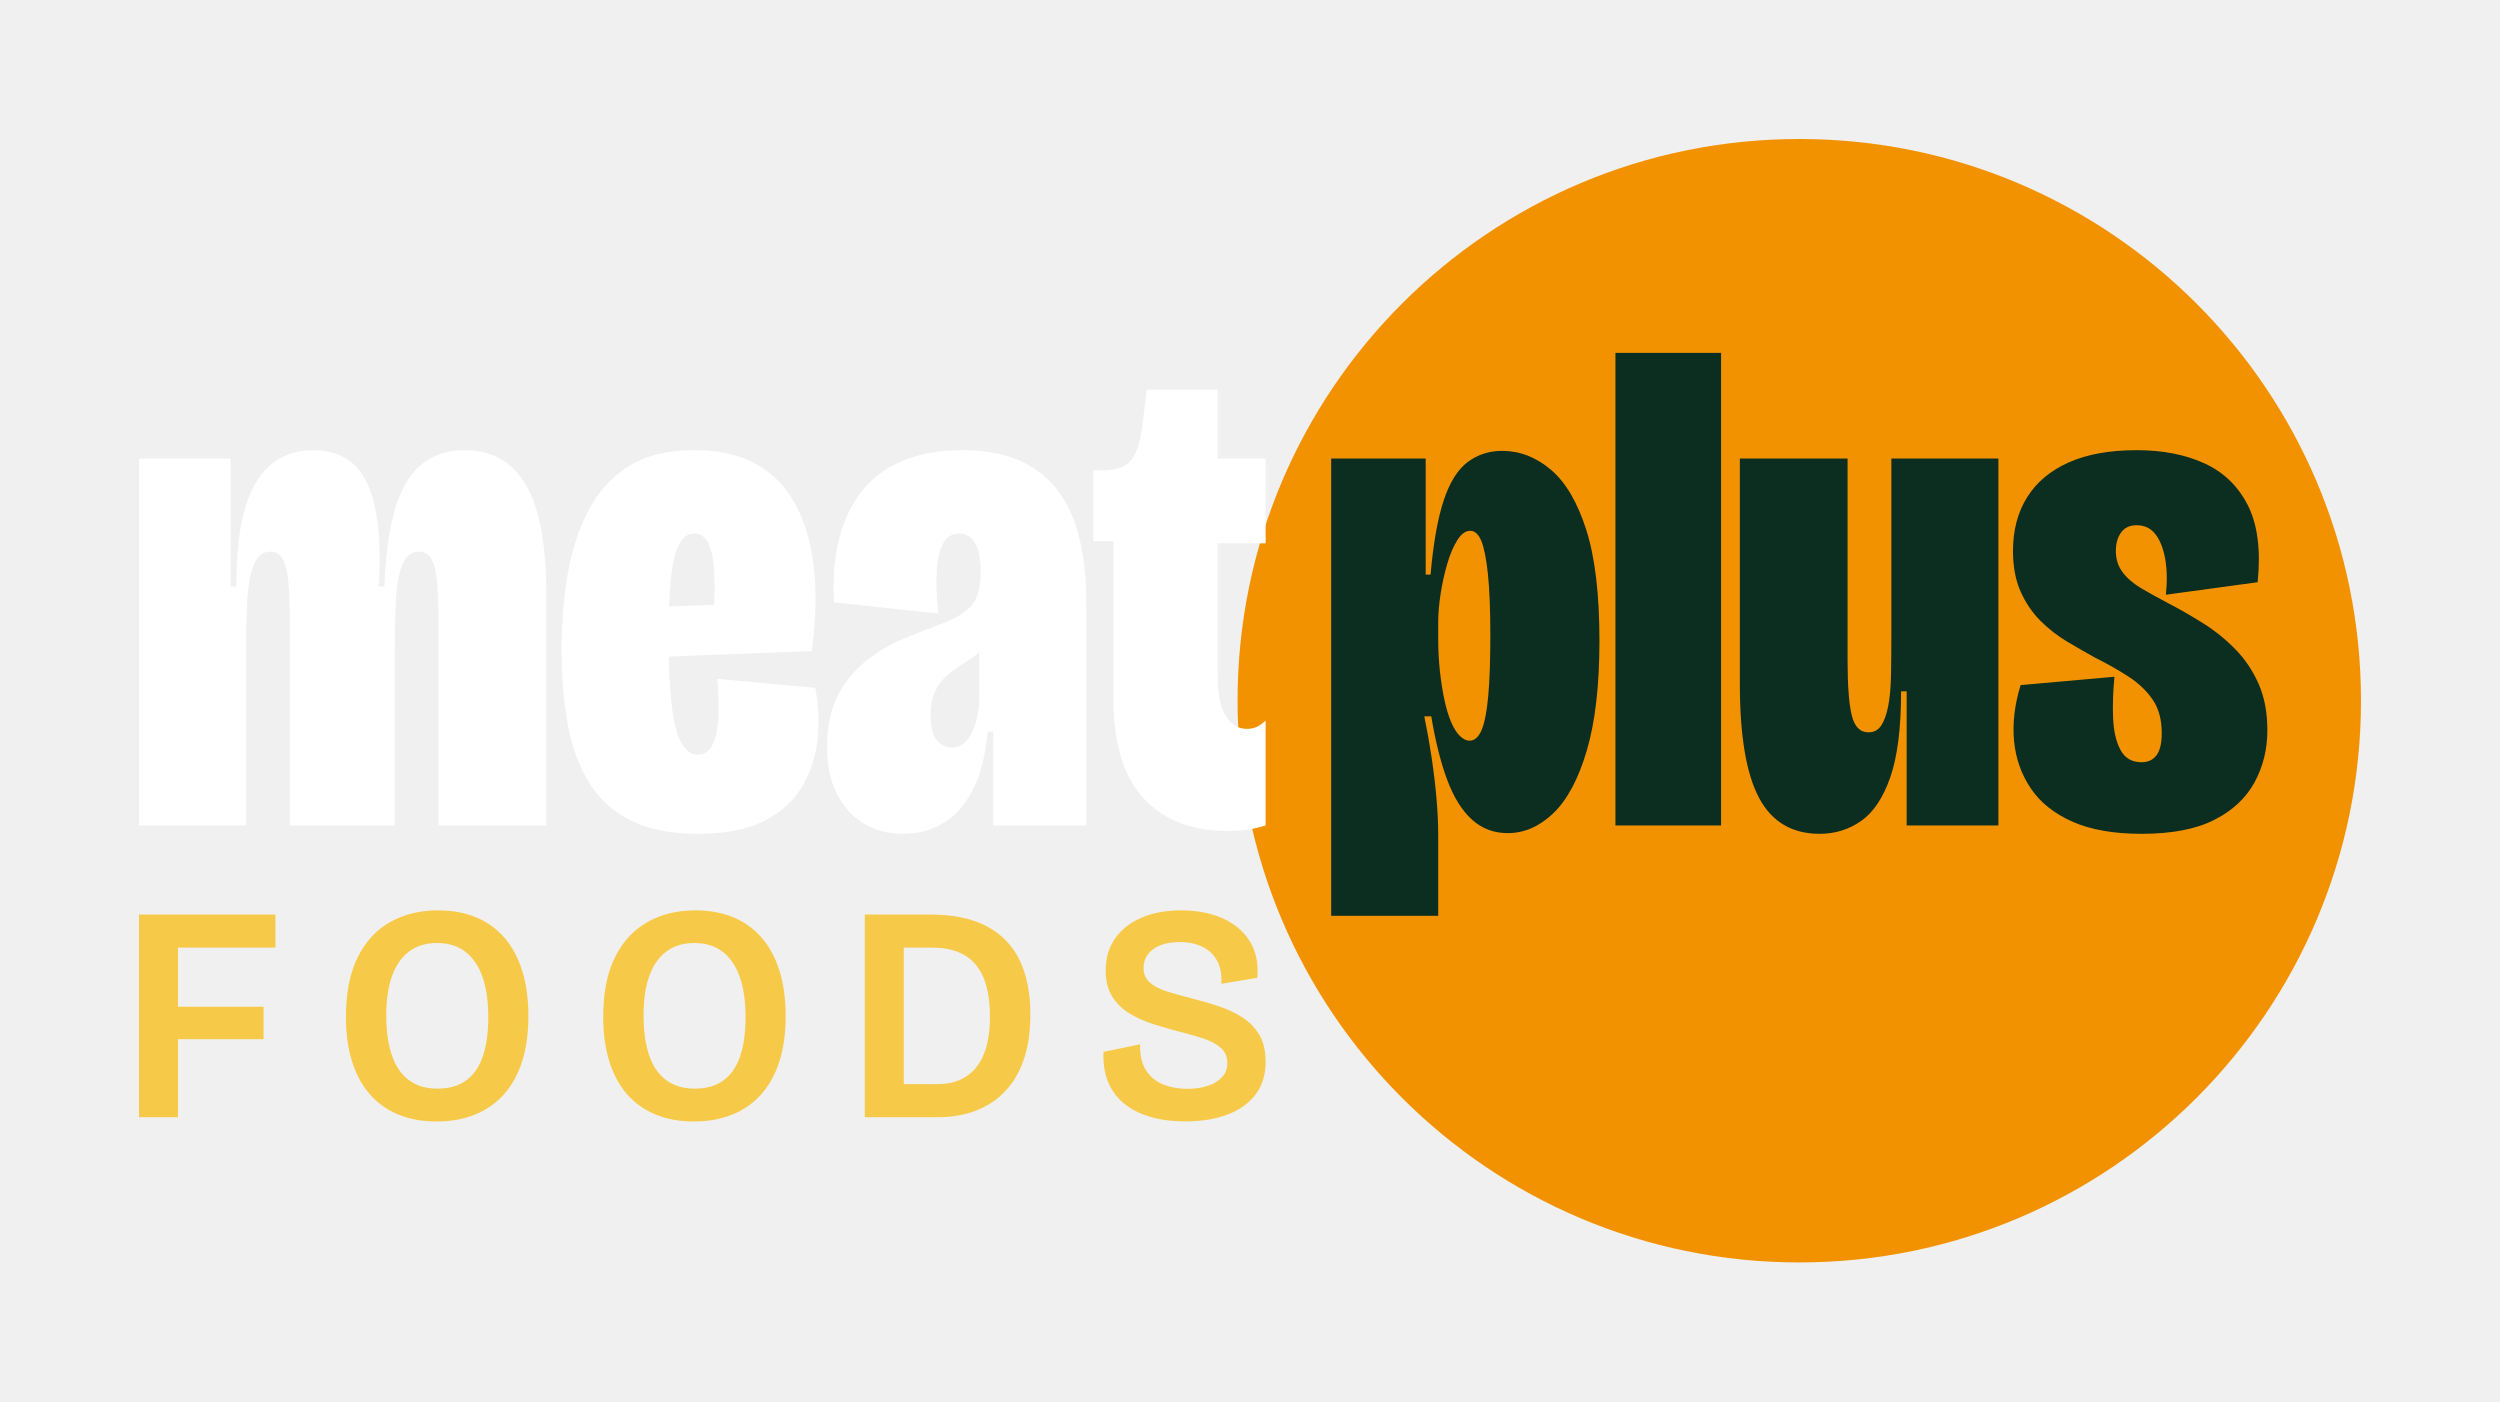
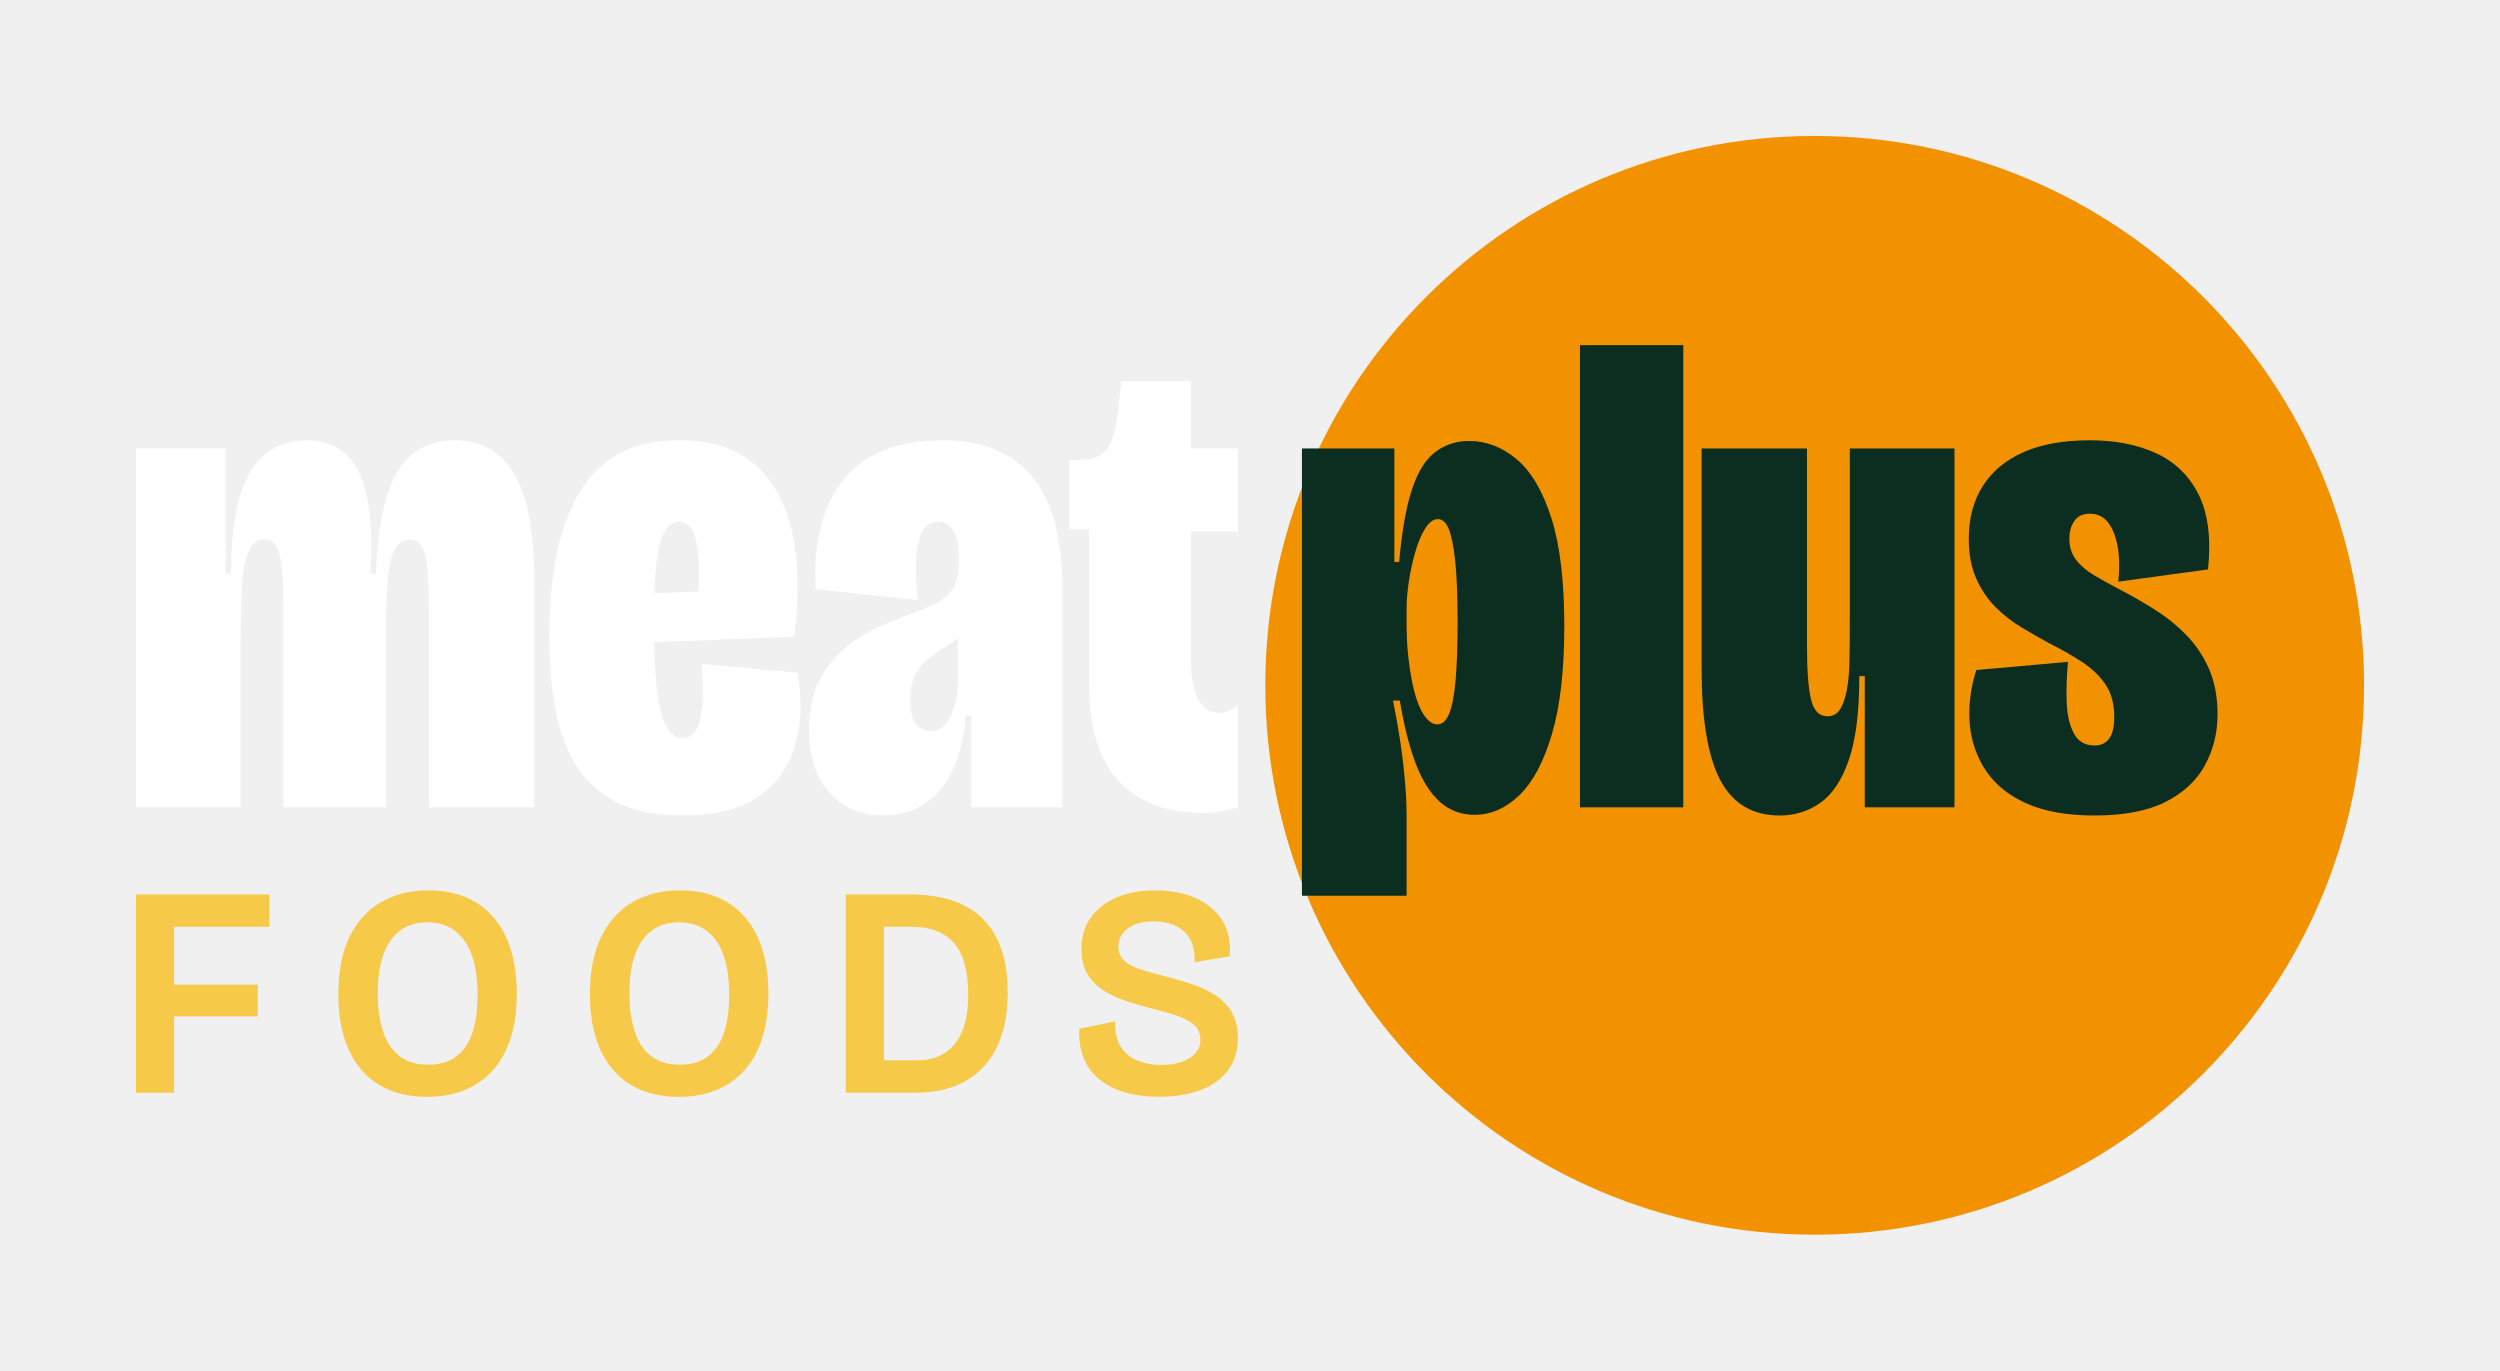
- <svg xmlns="http://www.w3.org/2000/svg" viewBox="-18.1 -118.77 359.7 201.64" width="359.7" height="201.64" role="img" aria-label="Meatplus Foods">
-   <circle cx="240.78" cy="-17.95" r="80.82" fill="#F39200" />
+ <svg xmlns="http://www.w3.org/2000/svg" viewBox="-18.1 -118.77 367.78 201.64" width="367.78" height="201.64" role="img" aria-label="Meatplus Foods">
+   <circle cx="248.86" cy="-17.95" r="80.82" fill="#F39200" />
  <path fill="#FFFFFF" d="M1.9 0.0V-30.6V-52.8H15.1V-34.4H15.9Q15.9 -41.7 17.25 -45.95Q18.6 -50.2 21.1 -52.1Q23.6 -54.0 26.9 -54.0Q30.5 -54.0 32.7 -52.05Q34.9 -50.1 35.85 -45.8Q36.8 -41.5 36.4 -34.4H37.2Q37.5 -41.8 38.9 -46.05Q40.3 -50.3 42.8 -52.15Q45.3 -54.0 48.7 -54.0Q51.8 -54.0 54.0 -52.7Q56.2 -51.4 57.65 -48.85Q59.1 -46.3 59.8 -42.4Q60.5 -38.5 60.5 -33.2V0.0H45.0V-28.8Q45.0 -32.5 44.8 -34.85Q44.6 -37.2 44.0 -38.3Q43.4 -39.4 42.2 -39.4Q40.5 -39.4 39.75 -37.45Q39.0 -35.5 38.85 -32.25Q38.7 -29.0 38.7 -25.2V0.0H23.6V-29.0Q23.6 -32.6 23.4 -34.9Q23.2 -37.2 22.6 -38.3Q22.0 -39.4 20.8 -39.4Q19.1 -39.4 18.35 -37.35Q17.6 -35.3 17.45 -31.9Q17.3 -28.5 17.3 -24.4V0.0ZM82.3 1.2Q76.5 1.2 72.7 -0.7Q68.9 -2.6 66.7 -6.1Q64.5 -9.6 63.6 -14.5Q62.7 -19.4 62.7 -25.3Q62.7 -30.9 63.55 -36.0Q64.4 -41.1 66.5 -45.2Q68.6 -49.3 72.3 -51.65Q76.0 -54.0 81.8 -54.0Q87.1 -54.0 90.7 -52.0Q94.3 -50.0 96.35 -46.2Q98.4 -42.4 99.0 -37.05Q99.6 -31.7 98.7 -25.1L72.9 -24.1V-31.3L85.7 -31.8L84.3 -26.8Q84.8 -32.2 84.7 -35.55Q84.6 -38.9 83.9 -40.45Q83.2 -42.0 81.8 -42.0Q80.3 -42.0 79.5 -40.25Q78.7 -38.5 78.4 -35.25Q78.1 -32.0 78.1 -27.4Q78.1 -18.0 79.1 -14.1Q80.1 -10.2 82.3 -10.2Q83.5 -10.2 84.15 -11.15Q84.8 -12.1 85.05 -13.65Q85.3 -15.2 85.3 -17.15Q85.3 -19.1 85.1 -21.1L99.2 -19.8Q99.9 -16.3 99.55 -12.6Q99.2 -8.9 97.4 -5.75Q95.6 -2.6 91.95 -0.7Q88.3 1.2 82.3 1.2ZM111.8 1.2Q108.6 1.2 106.15 -0.3Q103.7 -1.8 102.3 -4.6Q100.9 -7.4 100.9 -11.3Q100.9 -15.8 102.5 -18.8Q104.1 -21.8 106.6 -23.75Q109.1 -25.7 111.85 -26.85Q114.6 -28.0 116.8 -28.8Q119.3 -29.7 120.65 -30.7Q122.0 -31.7 122.5 -33.05Q123.0 -34.4 123.0 -36.4Q123.0 -39.2 122.2 -40.6Q121.4 -42.0 119.9 -42.0Q118.5 -42.0 117.7 -40.75Q116.9 -39.5 116.7 -36.95Q116.5 -34.4 116.9 -30.5L101.9 -32.1Q101.6 -37.4 102.7 -41.5Q103.8 -45.6 106.15 -48.4Q108.5 -51.2 112.1 -52.6Q115.7 -54.0 120.5 -54.0Q126.3 -54.0 130.25 -51.65Q134.2 -49.3 136.2 -44.45Q138.2 -39.6 138.2 -31.9V-19.2Q138.2 -16.0 138.2 -12.8Q138.2 -9.6 138.2 -6.4Q138.2 -3.2 138.2 0.0H124.8Q124.8 -3.4 124.8 -6.75Q124.8 -10.1 124.8 -13.5H124.0Q123.6 -8.7 122.0 -5.4Q120.4 -2.1 117.8 -0.45Q115.2 1.2 111.8 1.2ZM118.8 -11.2Q119.8 -11.2 120.55 -11.8Q121.3 -12.4 121.8 -13.5Q122.3 -14.6 122.55 -15.9Q122.8 -17.2 122.8 -18.5V-25.6L124.9 -27.2Q124.1 -26.0 123.1 -25.15Q122.1 -24.3 121.05 -23.65Q120.0 -23.0 119.05 -22.3Q118.1 -21.6 117.4 -20.8Q116.7 -20.0 116.25 -18.8Q115.8 -17.6 115.8 -15.9Q115.8 -13.2 116.75 -12.2Q117.7 -11.2 118.8 -11.2ZM158.6 0.8Q150.8 0.8 146.45 -3.9Q142.1 -8.6 142.1 -18.3V-40.9H139.2V-51.1H140.5Q143.7 -51.1 144.8 -52.75Q145.9 -54.4 146.3 -57.8L146.9 -62.7H157.1V-52.8H164.0V-40.6H157.1V-21.5Q157.1 -17.7 158.25 -15.8Q159.4 -13.9 161.3 -13.9Q162.1 -13.9 162.75 -14.2Q163.4 -14.5 164.0 -15.1V0.0Q162.7 0.4 161.4 0.6Q160.1 0.8 158.6 0.8Z" />
  <path fill="#F7C948" d="M1.9 41.97V12.816H7.51V41.97ZM4.536 30.75V26.083H19.82V30.75ZM4.536 17.572V12.816H21.528V17.572ZM44.718 42.589Q41.597 42.589 39.167 41.573Q36.738 40.557 35.067 38.62Q33.395 36.684 32.534 33.886Q31.673 31.089 31.673 27.54Q31.673 22.387 33.351 18.993Q35.03 15.599 38.026 13.906Q41.023 12.212 44.924 12.212Q47.943 12.212 50.343 13.191Q52.743 14.171 54.436 16.1Q56.13 18.028 57.028 20.885Q57.926 23.741 57.926 27.452Q57.926 31.074 57.035 33.901Q56.144 36.728 54.429 38.657Q52.714 40.586 50.262 41.587Q47.81 42.589 44.718 42.589ZM44.866 37.862Q47.339 37.862 48.959 36.691Q50.579 35.521 51.366 33.231Q52.154 30.942 52.154 27.584Q52.154 24.11 51.307 21.746Q50.461 19.383 48.826 18.146Q47.192 16.909 44.777 16.909Q42.421 16.909 40.787 18.109Q39.153 19.309 38.313 21.636Q37.474 23.962 37.474 27.334Q37.474 29.926 37.945 31.906Q38.416 33.886 39.351 35.212Q40.286 36.537 41.663 37.199Q43.04 37.862 44.866 37.862ZM81.735 42.589Q78.614 42.589 76.184 41.573Q73.755 40.557 72.083 38.62Q70.412 36.684 69.551 33.886Q68.689 31.089 68.689 27.54Q68.689 22.387 70.368 18.993Q72.047 15.599 75.043 13.906Q78.039 12.212 81.941 12.212Q84.96 12.212 87.36 13.191Q89.76 14.171 91.453 16.1Q93.147 18.028 94.045 20.885Q94.943 23.741 94.943 27.452Q94.943 31.074 94.052 33.901Q93.161 36.728 91.446 38.657Q89.731 40.586 87.279 41.587Q84.827 42.589 81.735 42.589ZM81.882 37.862Q84.356 37.862 85.976 36.691Q87.595 35.521 88.383 33.231Q89.171 30.942 89.171 27.584Q89.171 24.11 88.324 21.746Q87.478 19.383 85.843 18.146Q84.209 16.909 81.794 16.909Q79.438 16.909 77.804 18.109Q76.17 19.309 75.33 21.636Q74.491 23.962 74.491 27.334Q74.491 29.926 74.962 31.906Q75.433 33.886 76.368 35.212Q77.303 36.537 78.68 37.199Q80.057 37.862 81.882 37.862ZM109.005 41.97V37.214H116.897Q119.12 37.214 120.791 36.198Q122.463 35.182 123.398 33.04Q124.333 30.897 124.333 27.481Q124.333 25.022 123.839 23.167Q123.346 21.312 122.33 20.068Q121.314 18.824 119.731 18.198Q118.148 17.572 115.94 17.572H109.005V12.816H115.734Q120.755 12.816 123.942 14.539Q127.13 16.261 128.64 19.464Q130.149 22.667 130.149 27.113Q130.149 30.559 129.39 33.077Q128.632 35.595 127.3 37.317Q125.967 39.04 124.289 40.056Q122.61 41.072 120.74 41.521Q118.87 41.97 117.044 41.97ZM106.325 41.97V12.816H111.935V41.97ZM152.471 42.574Q149.585 42.574 147.339 41.904Q145.094 41.234 143.563 39.953Q142.031 38.672 141.295 36.809Q140.559 34.947 140.677 32.576L145.933 31.486Q145.889 33.842 146.795 35.241Q147.7 36.64 149.268 37.266Q150.836 37.891 152.692 37.891Q154.444 37.891 155.74 37.442Q157.035 36.993 157.764 36.169Q158.493 35.344 158.493 34.21Q158.493 32.812 157.543 31.987Q156.594 31.163 155.018 30.64Q153.443 30.117 151.573 29.661Q149.673 29.175 147.803 28.571Q145.933 27.967 144.395 27.032Q142.856 26.097 141.921 24.595Q140.986 23.094 140.986 20.855Q140.986 18.19 142.34 16.254Q143.695 14.318 146.147 13.265Q148.598 12.212 151.852 12.212Q155.165 12.212 157.72 13.317Q160.275 14.421 161.666 16.578Q163.058 18.735 162.807 21.916L157.624 22.784Q157.727 21.327 157.345 20.215Q156.962 19.103 156.174 18.338Q155.386 17.572 154.238 17.174Q153.089 16.777 151.632 16.777Q149.982 16.777 148.827 17.248Q147.671 17.719 147.052 18.551Q146.434 19.383 146.434 20.487Q146.434 21.798 147.325 22.586Q148.216 23.373 149.754 23.867Q151.293 24.36 153.192 24.831Q155.107 25.317 156.999 25.921Q158.891 26.524 160.488 27.503Q162.086 28.483 163.043 30.043Q164.0 31.604 164.0 33.99Q164.0 36.787 162.55 38.701Q161.099 40.616 158.508 41.595Q155.916 42.574 152.471 42.574Z" />
  <path fill="#0B2E20" d="M173.429 13.0V-26.5V-52.8H187.029V-36.1H187.729Q188.329 -42.9 189.629 -46.8Q190.929 -50.7 193.079 -52.3Q195.229 -53.9 198.029 -53.9Q201.829 -53.9 205.029 -51.2Q208.229 -48.5 210.129 -42.55Q212.029 -36.6 212.029 -26.6Q212.029 -17.0 210.229 -10.85Q208.429 -4.7 205.429 -1.8Q202.429 1.1 198.829 1.1Q195.829 1.1 193.679 -0.85Q191.529 -2.8 190.129 -6.55Q188.729 -10.3 187.829 -15.7H186.829Q187.429 -12.8 187.879 -9.8Q188.329 -6.8 188.579 -3.95Q188.829 -1.1 188.829 1.3V13.0ZM193.329 -12.2Q194.429 -12.2 195.079 -13.75Q195.729 -15.3 196.029 -18.65Q196.329 -22.0 196.329 -27.3Q196.329 -32.9 195.979 -36.2Q195.629 -39.5 195.029 -40.95Q194.429 -42.4 193.429 -42.4Q192.429 -42.4 191.579 -41.05Q190.729 -39.7 190.129 -37.65Q189.529 -35.6 189.179 -33.35Q188.829 -31.1 188.829 -29.2V-27.0Q188.829 -24.4 189.079 -22.15Q189.329 -19.9 189.729 -18.05Q190.129 -16.2 190.679 -14.9Q191.229 -13.6 191.929 -12.9Q192.629 -12.2 193.329 -12.2ZM214.329 0.0V-68.0H229.529V0.0ZM243.729 1.2Q237.729 1.2 234.979 -4.0Q232.229 -9.2 232.229 -20.4V-52.8H247.729V-23.8Q247.729 -18.3 248.329 -15.85Q248.929 -13.4 250.729 -13.4Q251.929 -13.4 252.579 -14.4Q253.229 -15.4 253.579 -17.2Q253.929 -19.0 253.979 -21.65Q254.029 -24.3 254.029 -27.6V-52.8H269.429V-24.3V0.0H256.229V-19.3H255.429Q255.429 -11.4 253.879 -6.95Q252.329 -2.5 249.679 -0.65Q247.029 1.2 243.729 1.2ZM290.029 1.2Q284.029 1.2 280.079 -0.55Q276.129 -2.3 274.079 -5.35Q272.029 -8.4 271.679 -12.2Q271.329 -16.0 272.629 -20.2L286.129 -21.4Q285.829 -18.4 285.929 -15.55Q286.029 -12.7 286.979 -10.9Q287.929 -9.1 290.029 -9.1Q291.429 -9.1 292.179 -10.1Q292.929 -11.1 292.929 -13.3Q292.929 -16.2 291.629 -18.1Q290.329 -20.0 288.179 -21.4Q286.029 -22.8 283.429 -24.1Q281.429 -25.2 279.329 -26.45Q277.229 -27.7 275.479 -29.45Q273.729 -31.2 272.629 -33.65Q271.529 -36.1 271.529 -39.5Q271.529 -44.0 273.579 -47.25Q275.629 -50.5 279.579 -52.25Q283.529 -54.0 289.329 -54.0Q294.929 -54.0 299.079 -52.1Q303.229 -50.2 305.329 -46.05Q307.429 -41.9 306.729 -35.0L293.529 -33.2Q293.829 -36.1 293.429 -38.35Q293.029 -40.6 292.029 -41.9Q291.029 -43.2 289.329 -43.2Q287.829 -43.2 287.079 -42.15Q286.329 -41.1 286.329 -39.5Q286.329 -37.7 287.329 -36.4Q288.329 -35.1 290.029 -34.1Q291.729 -33.1 293.829 -32.0Q296.329 -30.7 298.879 -29.1Q301.429 -27.5 303.529 -25.35Q305.629 -23.2 306.879 -20.35Q308.129 -17.5 308.129 -13.7Q308.129 -9.6 306.279 -6.2Q304.429 -2.8 300.479 -0.8Q296.529 1.2 290.029 1.2Z" />
</svg>
